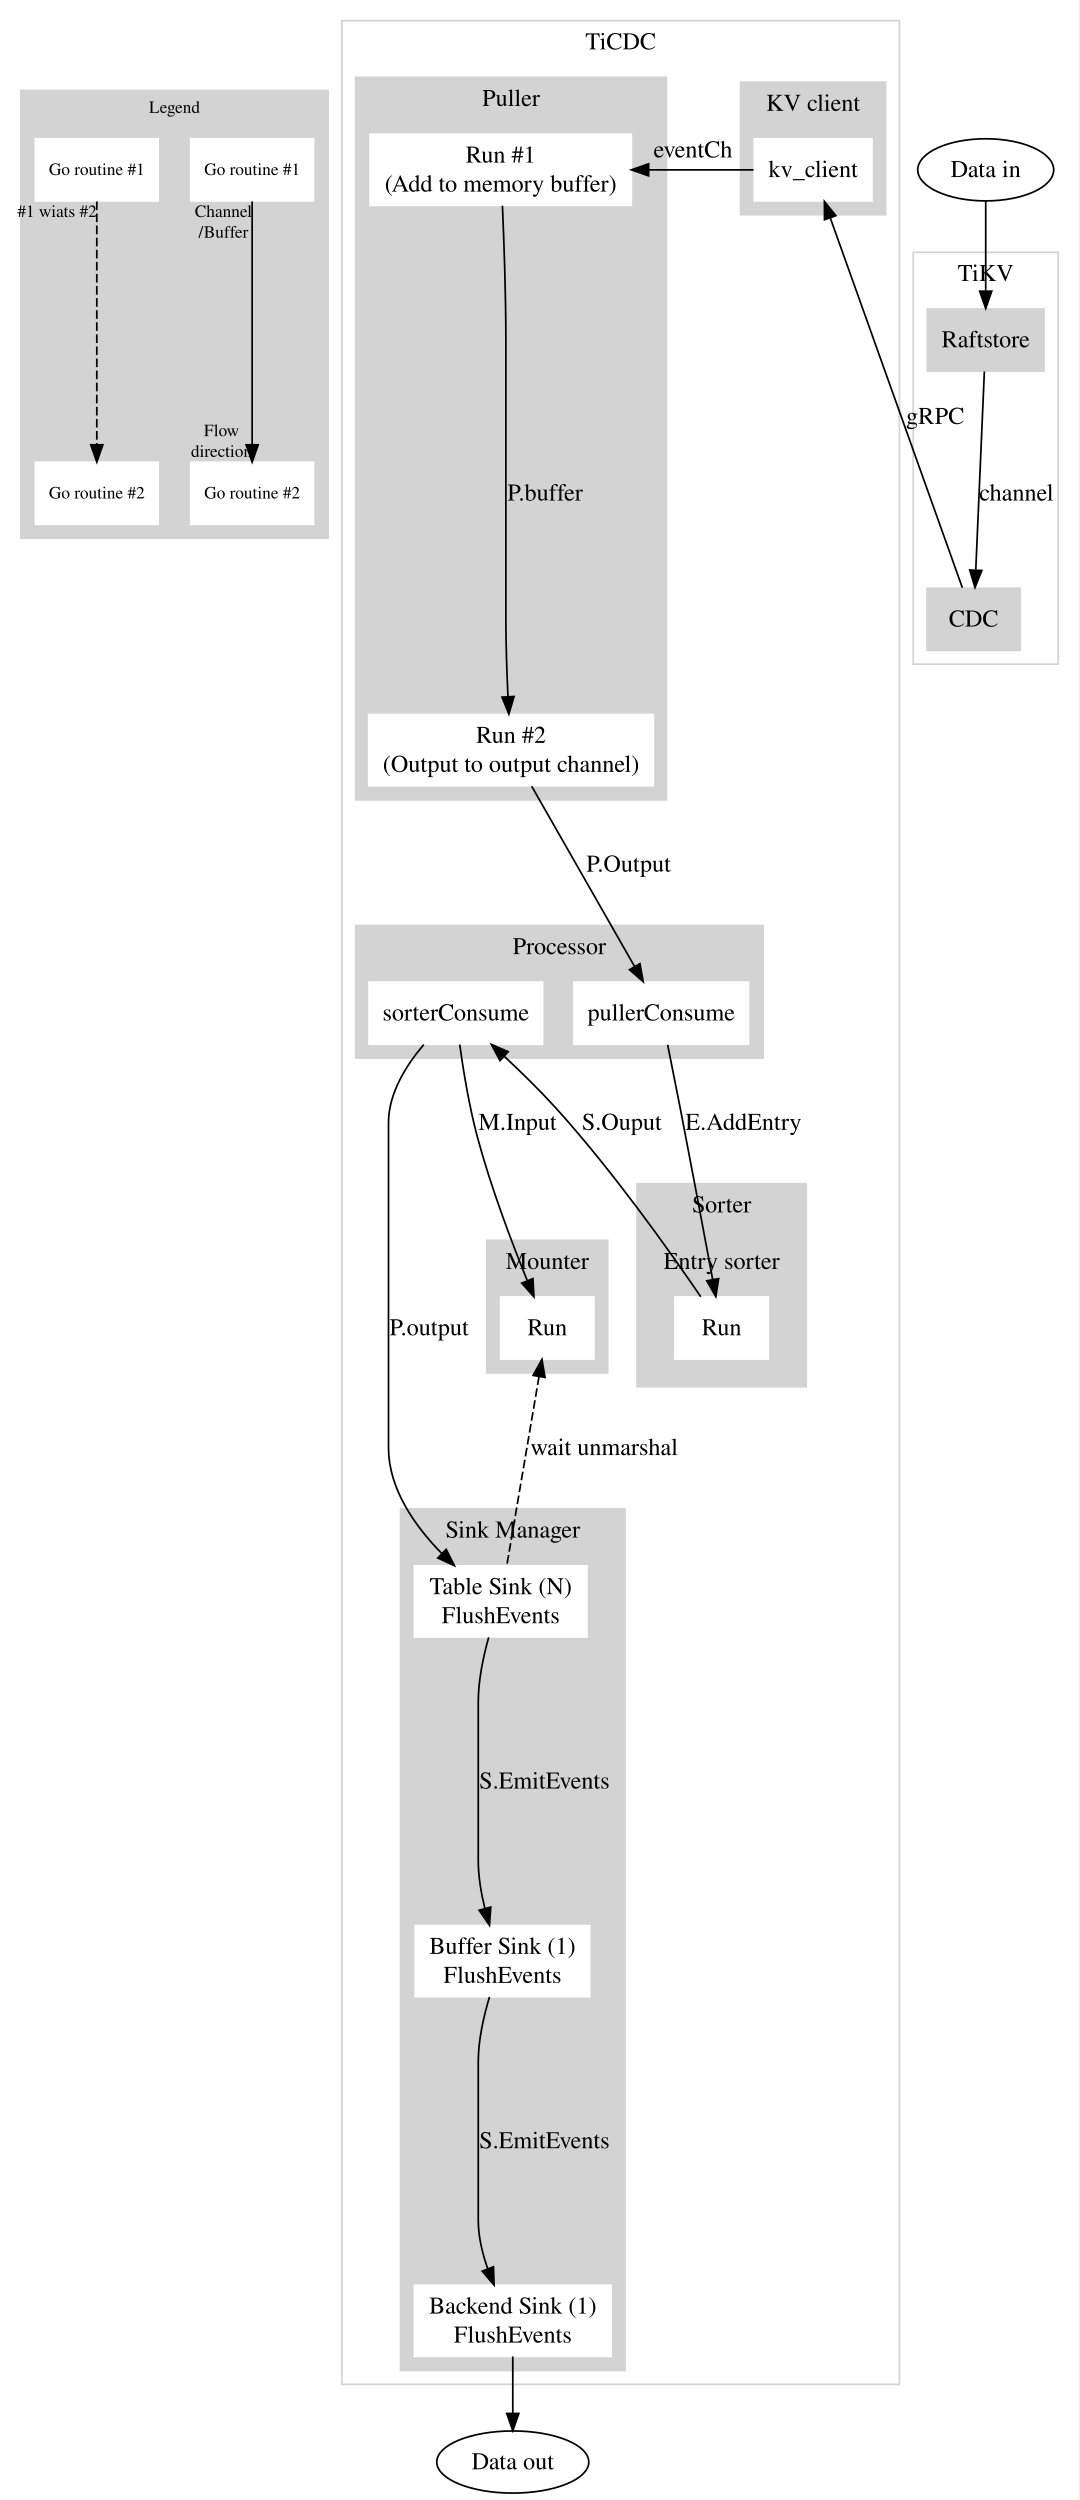
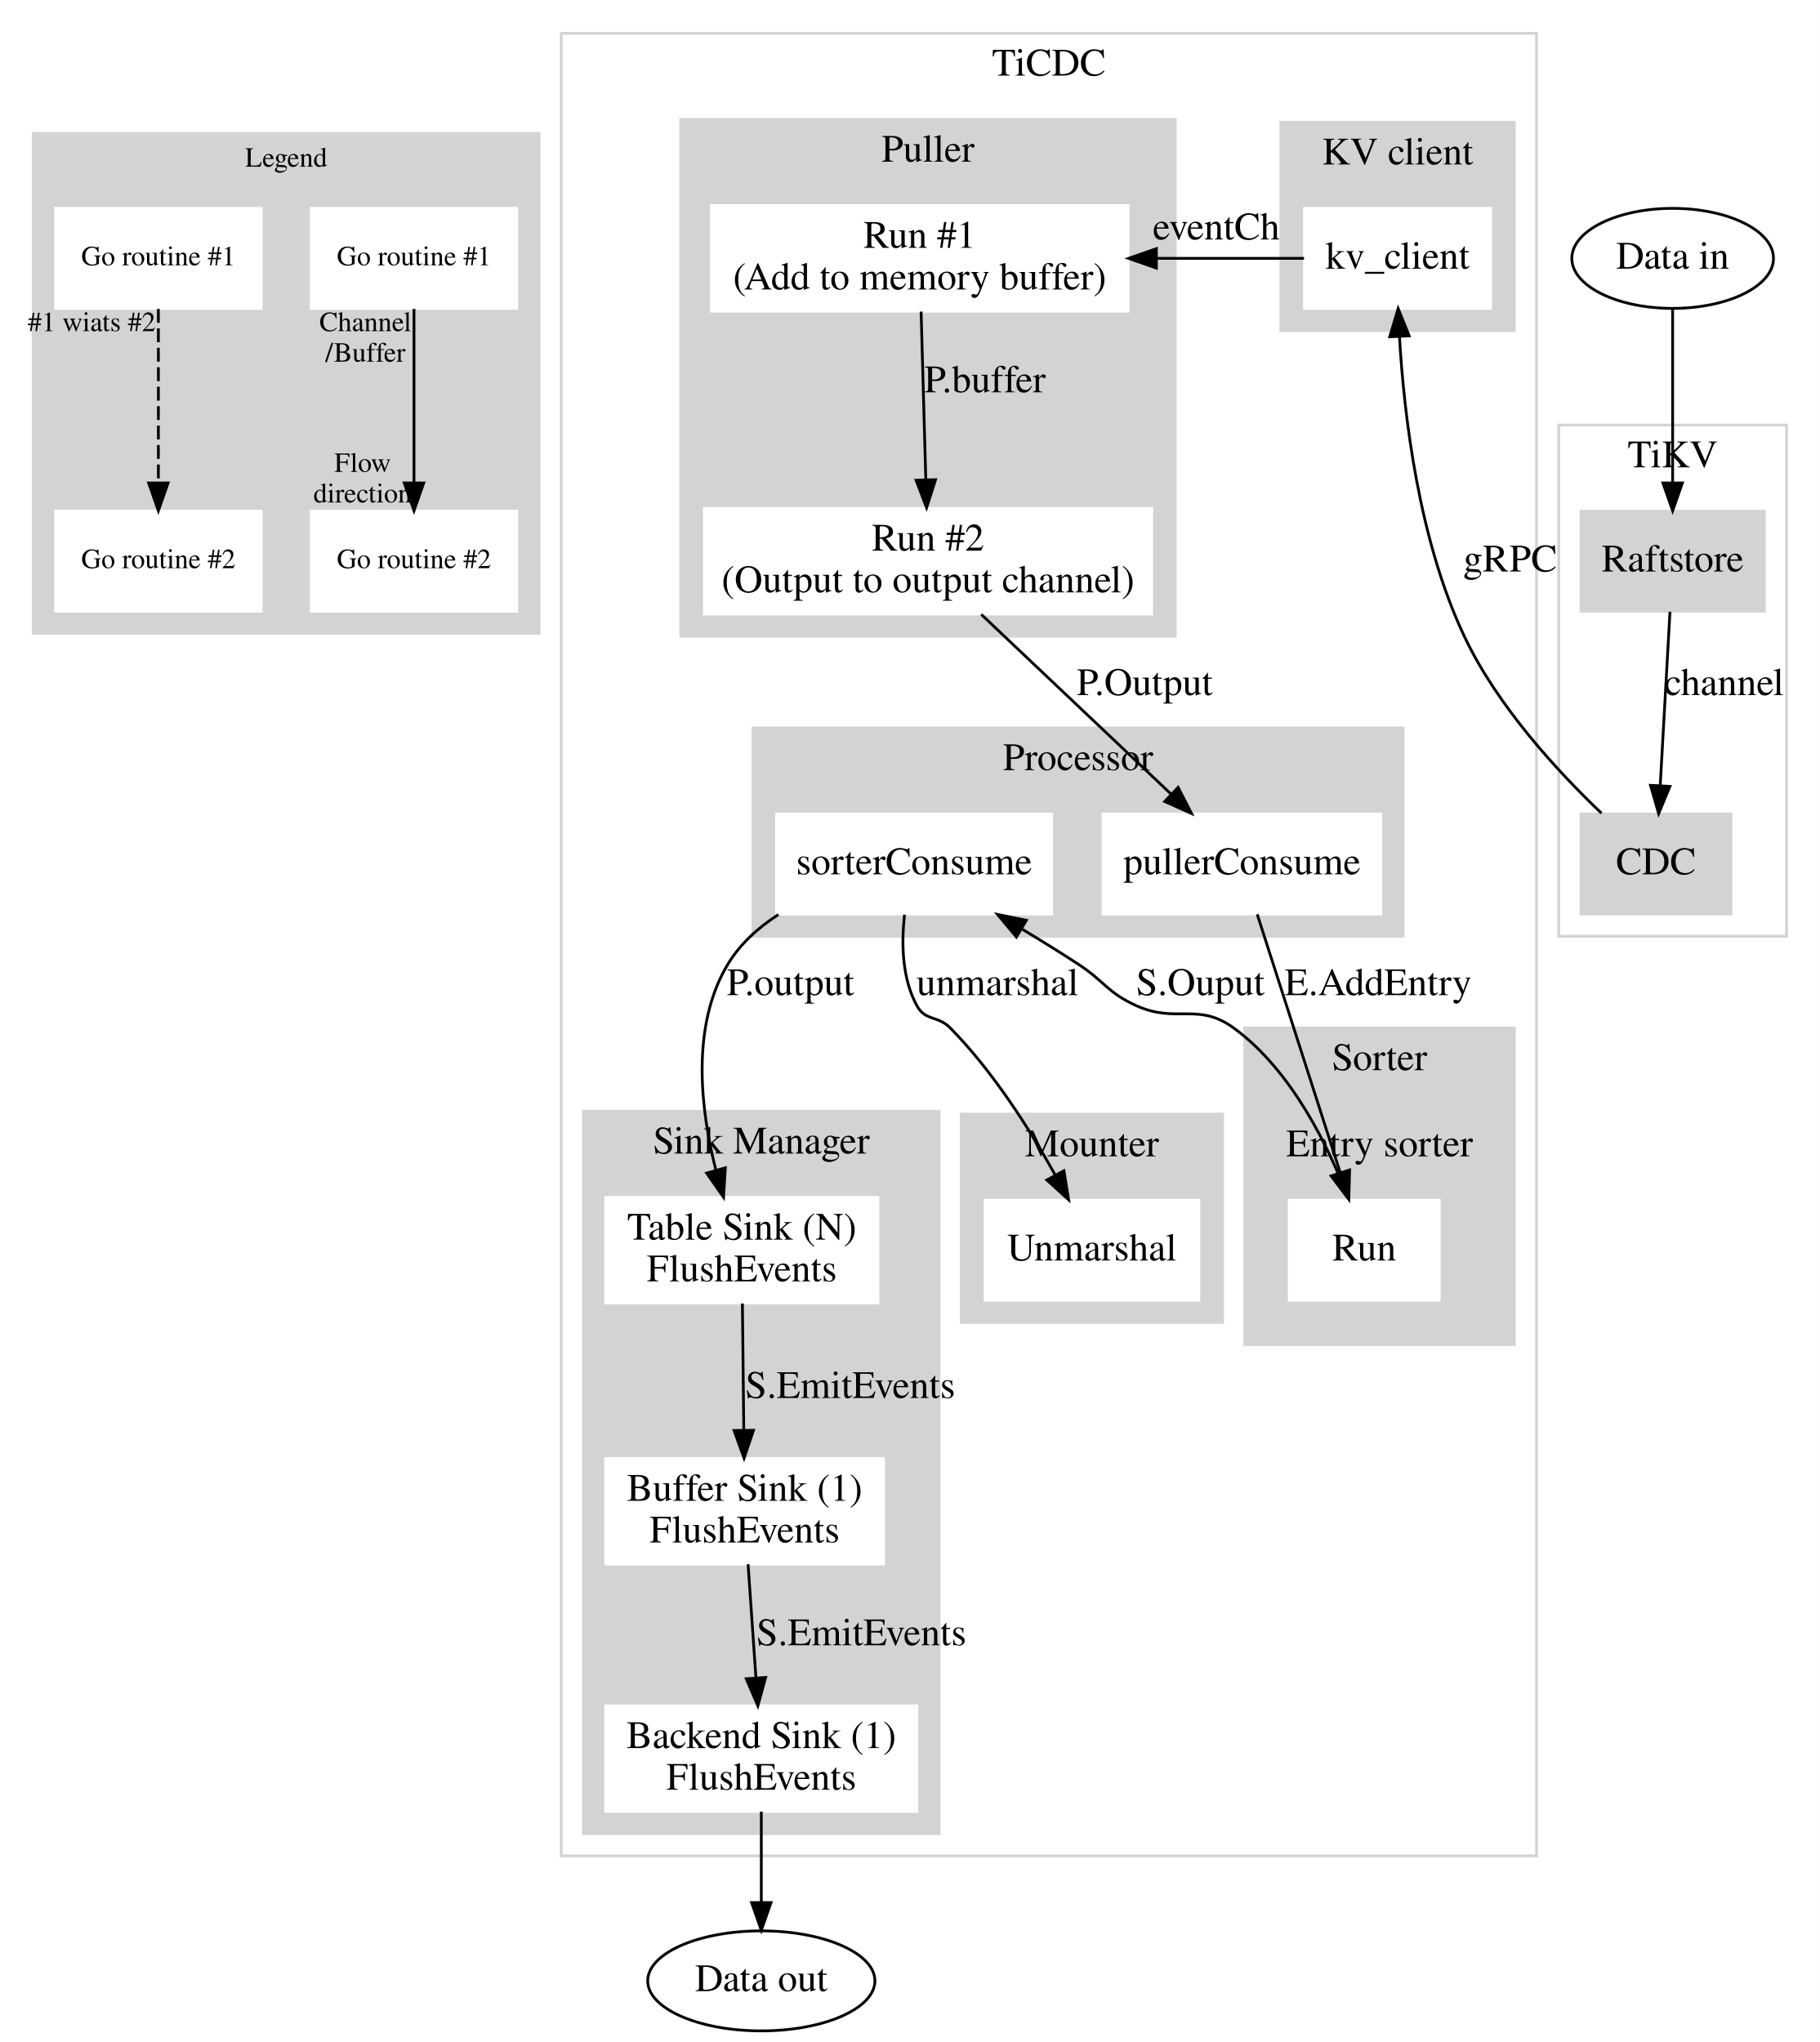
- <svg xmlns="http://www.w3.org/2000/svg" width="625pt" height="1448pt" viewBox="0.00 0.00 625.00 1448.40">
-   <g id="graph0" class="graph" transform="scale(1 1) rotate(0) translate(4 1444.4)">
-     <polygon fill="#ffffff" stroke="transparent" points="-4,4 -4,-1444.4 621,-1444.4 621,4 -4,4" />
+ <svg xmlns="http://www.w3.org/2000/svg" width="655pt" height="735pt" viewBox="0.00 0.00 655.00 735.00">
+   <g id="graph0" class="graph" transform="scale(1 1) rotate(0) translate(4 731)">
+     <polygon fill="white" stroke="transparent" points="-4,4 -4,-731 651,-731 651,4 -4,4" />
    <g id="clust1" class="cluster">
-       <polygon fill="#d3d3d3" stroke="#d3d3d3" points="8,-1132.6 8,-1392 186,-1392 186,-1132.6 8,-1132.6" />
-       <text text-anchor="middle" x="97" y="-1379" font-family="Times,serif" font-size="10.00" fill="#000000">Legend</text>
+       <polygon fill="lightgrey" stroke="lightgrey" points="8,-503 8,-683 190,-683 190,-503 8,-503" />
+       <text text-anchor="middle" x="99" y="-671" font-family="Times,serif" font-size="10.00">Legend</text>
    </g>
    <g id="clust2" class="cluster">
-       <polygon fill="none" stroke="#d3d3d3" points="525,-1059.6 525,-1298.2 609,-1298.2 609,-1059.6 525,-1059.6" />
-       <text text-anchor="middle" x="567" y="-1281.6" font-family="Times,serif" font-size="14.00" fill="#000000">TiKV</text>
+       <polygon fill="none" stroke="lightgrey" points="557,-394 557,-578 639,-578 639,-394 557,-394" />
+       <text text-anchor="middle" x="598" y="-562.8" font-family="Times,serif" font-size="14.00">TiKV</text>
    </g>
    <g id="clust3" class="cluster">
-       <polygon fill="none" stroke="#d3d3d3" points="194,-63 194,-1432.4 517,-1432.4 517,-63 194,-63" />
-       <text text-anchor="middle" x="355.5" y="-1415.8" font-family="Times,serif" font-size="14.00" fill="#000000">TiCDC</text>
+       <polygon fill="none" stroke="lightgrey" points="198,-63 198,-719 549,-719 549,-63 198,-63" />
+       <text text-anchor="middle" x="373.5" y="-703.8" font-family="Times,serif" font-size="14.00">TiCDC</text>
    </g>
    <g id="clust4" class="cluster">
-       <polygon fill="#d3d3d3" stroke="#d3d3d3" points="425,-1320 425,-1396.8 509,-1396.8 509,-1320 425,-1320" />
-       <text text-anchor="middle" x="467" y="-1380.2" font-family="Times,serif" font-size="14.00" fill="#000000">KV client</text>
+       <polygon fill="lightgrey" stroke="lightgrey" points="457,-612 457,-687 541,-687 541,-612 457,-612" />
+       <text text-anchor="middle" x="499" y="-671.8" font-family="Times,serif" font-size="14.00">KV client</text>
    </g>
    <g id="clust5" class="cluster">
-       <polygon fill="#d3d3d3" stroke="#d3d3d3" points="202,-831.4 202,-908.2 438,-908.2 438,-831.4 202,-831.4" />
-       <text text-anchor="middle" x="320" y="-891.6" font-family="Times,serif" font-size="14.00" fill="#000000">Processor</text>
+       <polygon fill="lightgrey" stroke="lightgrey" points="267,-394 267,-469 501,-469 501,-394 267,-394" />
+       <text text-anchor="middle" x="384" y="-453.8" font-family="Times,serif" font-size="14.00">Processor</text>
    </g>
    <g id="clust6" class="cluster">
-       <polygon fill="#d3d3d3" stroke="#d3d3d3" points="202,-981 202,-1399.6 382,-1399.6 382,-981 202,-981" />
-       <text text-anchor="middle" x="292" y="-1383" font-family="Times,serif" font-size="14.00" fill="#000000">Puller</text>
+       <polygon fill="lightgrey" stroke="lightgrey" points="241,-502 241,-688 419,-688 419,-502 241,-502" />
+       <text text-anchor="middle" x="330" y="-672.8" font-family="Times,serif" font-size="14.00">Puller</text>
    </g>
    <g id="clust7" class="cluster">
-       <polygon fill="#d3d3d3" stroke="#d3d3d3" points="365,-641 365,-758.6 463,-758.6 463,-641 365,-641" />
-       <text text-anchor="middle" x="414" y="-742" font-family="Times,serif" font-size="14.00" fill="#000000">Sorter</text>
+       <polygon fill="lightgrey" stroke="lightgrey" points="444,-247 444,-361 541,-361 541,-247 444,-247" />
+       <text text-anchor="middle" x="492.5" y="-345.8" font-family="Times,serif" font-size="14.00">Sorter</text>
    </g>
    <g id="clust8" class="cluster">
-       <polygon fill="#d3d3d3" stroke="#d3d3d3" points="373,-649 373,-725.8 455,-725.8 455,-649 373,-649" />
-       <text text-anchor="middle" x="414" y="-709.2" font-family="Times,serif" font-size="14.00" fill="#000000">Entry sorter</text>
+       <polygon fill="lightgrey" stroke="lightgrey" points="452,-255 452,-330 533,-330 533,-255 452,-255" />
+       <text text-anchor="middle" x="492.5" y="-314.8" font-family="Times,serif" font-size="14.00">Entry sorter</text>
    </g>
    <g id="clust9" class="cluster">
-       <polygon fill="#d3d3d3" stroke="#d3d3d3" points="278,-649 278,-725.8 348,-725.8 348,-649 278,-649" />
-       <text text-anchor="middle" x="313" y="-709.2" font-family="Times,serif" font-size="14.00" fill="#000000">Mounter</text>
+       <polygon fill="lightgrey" stroke="lightgrey" points="342,-255 342,-330 436,-330 436,-255 342,-255" />
+       <text text-anchor="middle" x="389" y="-314.8" font-family="Times,serif" font-size="14.00">Mounter</text>
    </g>
    <g id="clust10" class="cluster">
-       <polygon fill="#d3d3d3" stroke="#d3d3d3" points="228,-71 228,-570.2 358,-570.2 358,-71 228,-71" />
-       <text text-anchor="middle" x="293" y="-553.6" font-family="Times,serif" font-size="14.00" fill="#000000">Sink Manager</text>
+       <polygon fill="lightgrey" stroke="lightgrey" points="206,-71 206,-331 334,-331 334,-71 206,-71" />
+       <text text-anchor="middle" x="270" y="-315.8" font-family="Times,serif" font-size="14.00">Sink Manager</text>
    </g>
    <g id="node1" class="node">
-       <polygon fill="#ffffff" stroke="#ffffff" points="177.546,-1364 106.454,-1364 106.454,-1328 177.546,-1328 177.546,-1364" />
-       <text text-anchor="middle" x="142" y="-1343" font-family="Times,serif" font-size="10.00" fill="#000000">Go routine #1</text>
+       <polygon fill="white" stroke="white" points="182,-656 108,-656 108,-620 182,-620 182,-656" />
+       <text text-anchor="middle" x="145" y="-635.5" font-family="Times,serif" font-size="10.00">Go routine #1</text>
    </g>
    <g id="node2" class="node">
-       <polygon fill="#ffffff" stroke="#ffffff" points="177.546,-1176.6 106.454,-1176.6 106.454,-1140.6 177.546,-1140.6 177.546,-1176.6" />
-       <text text-anchor="middle" x="142" y="-1155.6" font-family="Times,serif" font-size="10.00" fill="#000000">Go routine #2</text>
+       <polygon fill="white" stroke="white" points="182,-547 108,-547 108,-511 182,-511 182,-547" />
+       <text text-anchor="middle" x="145" y="-526.5" font-family="Times,serif" font-size="10.00">Go routine #2</text>
    </g>
    <g id="edge1" class="edge">
-       <path fill="none" stroke="#000000" d="M142,-1327.69C142,-1294.858 142,-1225.774 142,-1186.836" />
-       <polygon fill="#000000" stroke="#000000" points="145.5,-1186.708 142,-1176.708 138.5,-1186.708 145.5,-1186.708" />
-       <text text-anchor="middle" x="124.228" y="-1191.708" font-family="Times,serif" font-size="10.00" fill="#000000">Flow</text>
-       <text text-anchor="middle" x="124.228" y="-1179.708" font-family="Times,serif" font-size="10.00" fill="#000000">direction</text>
-       <text text-anchor="middle" x="125.337" y="-1318.69" font-family="Times,serif" font-size="10.00" fill="#000000">Channel</text>
-       <text text-anchor="middle" x="125.337" y="-1306.69" font-family="Times,serif" font-size="10.00" fill="#000000">/Buffer</text>
+       <path fill="none" stroke="black" d="M145,-619.81C145,-602.96 145,-577.02 145,-557.34" />
+       <polygon fill="black" stroke="black" points="148.5,-557.15 145,-547.15 141.5,-557.15 148.5,-557.15" />
+       <text text-anchor="middle" x="126.5" y="-561.15" font-family="Times,serif" font-size="10.00">Flow</text>
+       <text text-anchor="middle" x="126.5" y="-550.15" font-family="Times,serif" font-size="10.00">direction</text>
+       <text text-anchor="middle" x="127.5" y="-611.81" font-family="Times,serif" font-size="10.00">Channel</text>
+       <text text-anchor="middle" x="127.5" y="-600.81" font-family="Times,serif" font-size="10.00">/Buffer</text>
    </g>
    <g id="node3" class="node">
-       <polygon fill="#ffffff" stroke="#ffffff" points="87.546,-1364 16.454,-1364 16.454,-1328 87.546,-1328 87.546,-1364" />
-       <text text-anchor="middle" x="52" y="-1343" font-family="Times,serif" font-size="10.00" fill="#000000">Go routine #1</text>
+       <polygon fill="white" stroke="white" points="90,-656 16,-656 16,-620 90,-620 90,-656" />
+       <text text-anchor="middle" x="53" y="-635.5" font-family="Times,serif" font-size="10.00">Go routine #1</text>
    </g>
    <g id="node4" class="node">
-       <polygon fill="#ffffff" stroke="#ffffff" points="87.546,-1176.6 16.454,-1176.6 16.454,-1140.6 87.546,-1140.6 87.546,-1176.6" />
-       <text text-anchor="middle" x="52" y="-1155.6" font-family="Times,serif" font-size="10.00" fill="#000000">Go routine #2</text>
+       <polygon fill="white" stroke="white" points="90,-547 16,-547 16,-511 90,-511 90,-547" />
+       <text text-anchor="middle" x="53" y="-526.5" font-family="Times,serif" font-size="10.00">Go routine #2</text>
    </g>
    <g id="edge2" class="edge">
-       <path fill="none" stroke="#000000" stroke-dasharray="5,2" d="M52,-1327.69C52,-1294.858 52,-1225.774 52,-1186.836" />
-       <polygon fill="#000000" stroke="#000000" points="55.5,-1186.708 52,-1176.708 48.5,-1186.708 55.5,-1186.708" />
-       <text text-anchor="middle" x="28.948" y="-1318.69" font-family="Times,serif" font-size="10.00" fill="#000000">#1 wiats #2</text>
+       <path fill="none" stroke="black" stroke-dasharray="5,2" d="M53,-619.81C53,-602.96 53,-577.02 53,-557.34" />
+       <polygon fill="black" stroke="black" points="56.5,-557.15 53,-547.15 49.5,-557.15 56.5,-557.15" />
+       <text text-anchor="middle" x="29" y="-611.81" font-family="Times,serif" font-size="10.00">#1 wiats #2</text>
    </g>
    <g id="node5" class="node">
-       <polygon fill="#d3d3d3" stroke="#d3d3d3" points="600.813,-1265.4 533.187,-1265.4 533.187,-1229.4 600.813,-1229.4 600.813,-1265.4" />
-       <text text-anchor="middle" x="567" y="-1243.2" font-family="Times,serif" font-size="14.00" fill="#000000">Raftstore</text>
+       <polygon fill="lightgrey" stroke="lightgrey" points="631,-547 565,-547 565,-511 631,-511 631,-547" />
+       <text text-anchor="middle" x="598" y="-525.3" font-family="Times,serif" font-size="14.00">Raftstore</text>
    </g>
    <g id="node6" class="node">
-       <polygon fill="#d3d3d3" stroke="#d3d3d3" points="587,-1103.6 533,-1103.6 533,-1067.6 587,-1067.6 587,-1103.6" />
-       <text text-anchor="middle" x="560" y="-1081.4" font-family="Times,serif" font-size="14.00" fill="#000000">CDC</text>
+       <polygon fill="lightgrey" stroke="lightgrey" points="619,-438 565,-438 565,-402 619,-402 619,-438" />
+       <text text-anchor="middle" x="592" y="-416.3" font-family="Times,serif" font-size="14.00">CDC</text>
    </g>
    <g id="edge3" class="edge">
-       <path fill="none" stroke="#000000" d="M566.211,-1229.154C565.003,-1201.235 562.685,-1147.665 561.248,-1114.446" />
-       <polygon fill="#000000" stroke="#000000" points="564.726,-1113.867 560.797,-1104.028 557.733,-1114.169 564.726,-1113.867" />
-       <text text-anchor="middle" x="584.767" y="-1154.4" font-family="Times,serif" font-size="14.00" fill="#000000">channel</text>
+       <path fill="none" stroke="black" d="M597.04,-510.81C596.09,-493.96 594.64,-468.02 593.53,-448.34" />
+       <polygon fill="black" stroke="black" points="597.02,-447.94 592.96,-438.15 590.03,-448.33 597.02,-447.94" />
+       <text text-anchor="middle" x="616.5" y="-480.8" font-family="Times,serif" font-size="14.00">channel</text>
    </g>
    <g id="node7" class="node">
-       <polygon fill="#ffffff" stroke="#ffffff" points="501.101,-1364 432.899,-1364 432.899,-1328 501.101,-1328 501.101,-1364" />
-       <text text-anchor="middle" x="467" y="-1341.8" font-family="Times,serif" font-size="14.00" fill="#000000">kv_client</text>
+       <polygon fill="white" stroke="white" points="532.5,-656 465.5,-656 465.5,-620 532.5,-620 532.5,-656" />
+       <text text-anchor="middle" x="499" y="-634.3" font-family="Times,serif" font-size="14.00">kv_client</text>
    </g>
    <g id="edge4" class="edge">
-       <path fill="none" stroke="#000000" d="M553.468,-1103.891C537.433,-1148.786 496.054,-1264.648 476.944,-1318.156" />
-       <polygon fill="#000000" stroke="#000000" points="473.607,-1317.095 473.54,-1327.689 480.199,-1319.449 473.607,-1317.095" />
-       <text text-anchor="middle" x="537.728" y="-1198.8" font-family="Times,serif" font-size="14.00" fill="#000000">gRPC</text>
+       <path fill="none" stroke="black" d="M572.39,-438.27C556.48,-453.44 534.82,-476.94 523,-502 506.59,-536.78 501.34,-581.43 499.69,-609.64" />
+       <polygon fill="black" stroke="black" points="496.18,-609.79 499.21,-619.94 503.17,-610.11 496.18,-609.79" />
+       <text text-anchor="middle" x="539.5" y="-525.3" font-family="Times,serif" font-size="14.00">gRPC</text>
    </g>
    <g id="node8" class="node">
-       <polygon fill="#ffffff" stroke="#ffffff" points="361.672,-1366.602 210.328,-1366.602 210.328,-1325.398 361.672,-1325.398 361.672,-1366.602" />
-       <text text-anchor="middle" x="286" y="-1350.2" font-family="Times,serif" font-size="14.00" fill="#000000">Run #1</text>
-       <text text-anchor="middle" x="286" y="-1333.4" font-family="Times,serif" font-size="14.00" fill="#000000">(Add to memory buffer)</text>
+       <polygon fill="white" stroke="white" points="402,-657 252,-657 252,-619 402,-619 402,-657" />
+       <text text-anchor="middle" x="327" y="-641.8" font-family="Times,serif" font-size="14.00">Run #1</text>
+       <text text-anchor="middle" x="327" y="-626.8" font-family="Times,serif" font-size="14.00">(Add to memory buffer)</text>
    </g>
    <g id="edge5" class="edge">
-       <path fill="none" stroke="#000000" d="M432.483,-1346C415.164,-1346 393.342,-1346 371.868,-1346" />
-       <polygon fill="#000000" stroke="#000000" points="371.712,-1342.5 361.712,-1346 371.712,-1349.5 371.712,-1342.5" />
-       <text text-anchor="middle" x="397.393" y="-1353.2" font-family="Times,serif" font-size="14.00" fill="#000000">eventCh</text>
+       <path fill="none" stroke="black" d="M465.32,-638C450.02,-638 431.15,-638 412.32,-638" />
+       <polygon fill="black" stroke="black" points="412.19,-634.5 402.19,-638 412.19,-641.5 412.19,-634.5" />
+       <text text-anchor="middle" x="433.75" y="-644.8" font-family="Times,serif" font-size="14.00">eventCh</text>
    </g>
    <g id="node12" class="node">
-       <polygon fill="#ffffff" stroke="#ffffff" points="374.415,-1030.402 209.585,-1030.402 209.585,-989.198 374.415,-989.198 374.415,-1030.402" />
-       <text text-anchor="middle" x="292" y="-1014" font-family="Times,serif" font-size="14.00" fill="#000000">Run #2</text>
-       <text text-anchor="middle" x="292" y="-997.2" font-family="Times,serif" font-size="14.00" fill="#000000">(Output to output channel)</text>
+       <polygon fill="white" stroke="white" points="410.5,-548 249.5,-548 249.5,-510 410.5,-510 410.5,-548" />
+       <text text-anchor="middle" x="330" y="-532.8" font-family="Times,serif" font-size="14.00">Run #2</text>
+       <text text-anchor="middle" x="330" y="-517.8" font-family="Times,serif" font-size="14.00">(Output to output channel)</text>
    </g>
    <g id="edge7" class="edge">
-       <path fill="none" stroke="#000000" d="M286.999,-1325.231C287.872,-1305.281 289,-1274.288 289,-1247.4 289,-1247.4 289,-1247.4 289,-1085.6 289,-1070.947 289.567,-1054.714 290.207,-1041.041" />
-       <polygon fill="#000000" stroke="#000000" points="293.721,-1040.867 290.728,-1030.704 286.729,-1040.515 293.721,-1040.867" />
-       <text text-anchor="middle" x="311.74" y="-1154.4" font-family="Times,serif" font-size="14.00" fill="#000000">P.buffer</text>
+       <path fill="none" stroke="black" d="M327.51,-618.85C327.97,-602.32 328.66,-577.66 329.2,-558.5" />
+       <polygon fill="black" stroke="black" points="332.71,-558.33 329.49,-548.24 325.71,-558.14 332.71,-558.33" />
+       <text text-anchor="middle" x="350.5" y="-589.8" font-family="Times,serif" font-size="14.00">P.buffer</text>
    </g>
    <g id="node9" class="node">
-       <polygon fill="#ffffff" stroke="#ffffff" points="310.258,-875.4 209.742,-875.4 209.742,-839.4 310.258,-839.4 310.258,-875.4" />
-       <text text-anchor="middle" x="260" y="-853.2" font-family="Times,serif" font-size="14.00" fill="#000000">sorterConsume</text>
+       <polygon fill="white" stroke="white" points="374.5,-438 275.5,-438 275.5,-402 374.5,-402 374.5,-438" />
+       <text text-anchor="middle" x="325" y="-416.3" font-family="Times,serif" font-size="14.00">sorterConsume</text>
    </g>
    <g id="node11" class="node">
-       <polygon fill="#ffffff" stroke="#ffffff" points="335.973,-537.202 236.027,-537.202 236.027,-495.998 335.973,-495.998 335.973,-537.202" />
-       <text text-anchor="middle" x="286" y="-520.8" font-family="Times,serif" font-size="14.00" fill="#000000">Table Sink (N)</text>
-       <text text-anchor="middle" x="286" y="-504" font-family="Times,serif" font-size="14.00" fill="#000000">FlushEvents</text>
+       <polygon fill="white" stroke="white" points="312,-300 214,-300 214,-262 312,-262 312,-300" />
+       <text text-anchor="middle" x="263" y="-284.8" font-family="Times,serif" font-size="14.00">Table Sink (N)</text>
+       <text text-anchor="middle" x="263" y="-269.8" font-family="Times,serif" font-size="14.00">FlushEvents</text>
    </g>
    <g id="edge6" class="edge">
-       <path fill="none" stroke="#000000" d="M241.414,-839.192C231.369,-827.381 221,-811.058 221,-794 221,-794 221,-794 221,-605.6 221,-581.873 236.252,-560.249 251.98,-544.259" />
-       <polygon fill="#000000" stroke="#000000" points="254.41,-546.778 259.187,-537.321 249.555,-541.735 254.41,-546.778" />
-       <text text-anchor="middle" x="244.532" y="-670.8" font-family="Times,serif" font-size="14.00" fill="#000000">P.output</text>
+       <path fill="none" stroke="black" d="M276.15,-401.81C268.91,-397.14 262.42,-391.3 258,-384 244.52,-361.75 248.14,-331.49 253.68,-309.71" />
+       <polygon fill="black" stroke="black" points="257.05,-310.65 256.4,-300.07 250.32,-308.75 257.05,-310.65" />
+       <text text-anchor="middle" x="280.5" y="-372.8" font-family="Times,serif" font-size="14.00">P.output</text>
    </g>
    <g id="node14" class="node">
-       <polygon fill="#ffffff" stroke="#ffffff" points="340,-693 286,-693 286,-657 340,-657 340,-693" />
-       <text text-anchor="middle" x="313" y="-670.8" font-family="Times,serif" font-size="14.00" fill="#000000">Run</text>
+       <polygon fill="white" stroke="white" points="427.5,-299 350.5,-299 350.5,-263 427.5,-263 427.5,-299" />
+       <text text-anchor="middle" x="389" y="-277.3" font-family="Times,serif" font-size="14.00">Unmarshal</text>
    </g>
    <g id="edge11" class="edge">
-       <path fill="none" stroke="#000000" d="M262.253,-839.206C264.283,-824.574 267.692,-803.566 272.504,-785.6 280.258,-756.653 292.406,-724.602 301.375,-702.488" />
-       <polygon fill="#000000" stroke="#000000" points="304.68,-703.653 305.246,-693.073 298.206,-700.991 304.68,-703.653" />
-       <text text-anchor="middle" x="295.748" y="-789.8" font-family="Times,serif" font-size="14.00" fill="#000000">M.Input</text>
+       <path fill="none" stroke="black" d="M321.55,-401.78C320.4,-391.64 320.57,-378.9 326,-369 329.08,-363.38 333.5,-365.57 338,-361 353.33,-345.45 366.56,-324.58 375.7,-308.2" />
+       <polygon fill="black" stroke="black" points="378.92,-309.61 380.6,-299.15 372.76,-306.28 378.92,-309.61" />
+       <text text-anchor="middle" x="355" y="-372.8" font-family="Times,serif" font-size="14.00">unmarshal</text>
    </g>
    <g id="node10" class="node">
-       <polygon fill="#ffffff" stroke="#ffffff" points="429.544,-875.4 328.456,-875.4 328.456,-839.4 429.544,-839.4 429.544,-875.4" />
-       <text text-anchor="middle" x="379" y="-853.2" font-family="Times,serif" font-size="14.00" fill="#000000">pullerConsume</text>
+       <polygon fill="white" stroke="white" points="493,-438 393,-438 393,-402 493,-402 493,-438" />
+       <text text-anchor="middle" x="443" y="-416.3" font-family="Times,serif" font-size="14.00">pullerConsume</text>
    </g>
    <g id="node13" class="node">
-       <polygon fill="#ffffff" stroke="#ffffff" points="441,-693 387,-693 387,-657 441,-657 441,-693" />
-       <text text-anchor="middle" x="414" y="-670.8" font-family="Times,serif" font-size="14.00" fill="#000000">Run</text>
+       <polygon fill="white" stroke="white" points="514,-299 460,-299 460,-263 514,-263 514,-299" />
+       <text text-anchor="middle" x="487" y="-277.3" font-family="Times,serif" font-size="14.00">Run</text>
    </g>
    <g id="edge9" class="edge">
-       <path fill="none" stroke="#000000" d="M382.718,-839.077C384.874,-828.386 387.624,-814.636 390,-802.4 396.637,-768.223 404.016,-728.833 408.817,-703.008" />
-       <polygon fill="#000000" stroke="#000000" points="412.262,-703.627 410.646,-693.156 405.379,-702.349 412.262,-703.627" />
-       <text text-anchor="middle" x="426.632" y="-789.8" font-family="Times,serif" font-size="14.00" fill="#000000">E.AddEntry</text>
+       <path fill="none" stroke="black" d="M448.48,-401.93C455.96,-378.65 469.43,-336.7 478.3,-309.1" />
+       <polygon fill="black" stroke="black" points="481.72,-309.88 481.45,-299.29 475.06,-307.74 481.72,-309.88" />
+       <text text-anchor="middle" x="492" y="-372.8" font-family="Times,serif" font-size="14.00">E.AddEntry</text>
    </g>
    <g id="node15" class="node">
-       <polygon fill="#ffffff" stroke="#ffffff" points="337.529,-328.802 236.471,-328.802 236.471,-287.598 337.529,-287.598 337.529,-328.802" />
-       <text text-anchor="middle" x="287" y="-312.4" font-family="Times,serif" font-size="14.00" fill="#000000">Buffer Sink (1)</text>
-       <text text-anchor="middle" x="287" y="-295.6" font-family="Times,serif" font-size="14.00" fill="#000000">FlushEvents</text>
+       <polygon fill="white" stroke="white" points="314,-206 214,-206 214,-168 314,-168 314,-206" />
+       <text text-anchor="middle" x="264" y="-190.8" font-family="Times,serif" font-size="14.00">Buffer Sink (1)</text>
+       <text text-anchor="middle" x="264" y="-175.8" font-family="Times,serif" font-size="14.00">FlushEvents</text>
+     </g>
+     <g id="edge12" class="edge">
+       <path fill="none" stroke="black" d="M263.2,-261.82C263.34,-248.85 263.53,-231.13 263.69,-216.31" />
+       <polygon fill="black" stroke="black" points="267.19,-216.18 263.8,-206.14 260.19,-216.1 267.19,-216.18" />
+       <text text-anchor="middle" x="302" y="-227.8" font-family="Times,serif" font-size="14.00">S.EmitEvents</text>
+     </g>
+     <g id="edge8" class="edge">
+       <path fill="none" stroke="black" d="M349.17,-509.85C367.93,-492.08 396.63,-464.91 417.35,-445.29" />
+       <polygon fill="black" stroke="black" points="420.01,-447.59 424.86,-438.18 415.19,-442.51 420.01,-447.59" />
+       <text text-anchor="middle" x="408" y="-480.8" font-family="Times,serif" font-size="14.00">P.Output</text>
+     </g>
+     <g id="edge10" class="edge">
+       <path fill="none" stroke="black" d="M481.35,-299.31C474.5,-317.5 461.16,-345.59 440,-361 427.1,-370.39 419.55,-362.46 405,-369 394.54,-373.7 393.61,-377.74 384,-384 377.62,-388.16 370.75,-392.42 364.03,-396.48" />
+       <polygon fill="black" stroke="black" points="361.81,-393.73 355.01,-401.86 365.4,-399.74 361.81,-393.73" />
+       <text text-anchor="middle" x="428" y="-372.8" font-family="Times,serif" font-size="14.00">S.Ouput</text>
+     </g>
+     <g id="node16" class="node">
+       <polygon fill="white" stroke="white" points="326,-117 214,-117 214,-79 326,-79 326,-117" />
+       <text text-anchor="middle" x="270" y="-101.8" font-family="Times,serif" font-size="14.00">Backend Sink (1)</text>
+       <text text-anchor="middle" x="270" y="-86.8" font-family="Times,serif" font-size="14.00">FlushEvents</text>
    </g>
    <g id="edge13" class="edge">
-       <path fill="none" stroke="#000000" d="M279.043,-495.801C275.952,-484.785 273,-470.952 273,-458.3 273,-458.3 273,-458.3 273,-366.5 273,-357.372 274.643,-347.658 276.802,-338.829" />
-       <polygon fill="#000000" stroke="#000000" points="280.24,-339.529 279.508,-328.96 273.489,-337.678 280.24,-339.529" />
-       <text text-anchor="middle" x="311.305" y="-408.2" font-family="Times,serif" font-size="14.00" fill="#000000">S.EmitEvents</text>
+       <path fill="none" stroke="black" d="M265.24,-167.97C266.06,-156.19 267.13,-140.56 268.06,-127.16" />
+       <polygon fill="black" stroke="black" points="271.56,-127.22 268.76,-117 264.58,-126.74 271.56,-127.22" />
+       <text text-anchor="middle" x="306" y="-138.8" font-family="Times,serif" font-size="14.00">S.EmitEvents</text>
    </g>
-     <g id="edge8" class="edge">
-       <path fill="none" stroke="#000000" d="M303.915,-988.929C319.368,-961.859 346.36,-914.577 363.423,-884.687" />
-       <polygon fill="#000000" stroke="#000000" points="366.669,-886.061 368.587,-875.641 360.589,-882.59 366.669,-886.061" />
-       <text text-anchor="middle" x="360.085" y="-939.4" font-family="Times,serif" font-size="14.00" fill="#000000">P.Output</text>
+     <g id="node18" class="node">
+       <ellipse fill="none" stroke="black" cx="270" cy="-18" rx="40.89" ry="18" />
+       <text text-anchor="middle" x="270" y="-14.3" font-family="Times,serif" font-size="14.00">Data out</text>
    </g>
-     <g id="edge10" class="edge">
-       <path fill="none" stroke="#000000" d="M401.911,-693.099C384.579,-718.543 351.095,-765.864 318,-802.4 308.738,-812.625 297.922,-823.204 288.156,-832.319" />
-       <polygon fill="#000000" stroke="#000000" points="285.582,-829.931 280.599,-839.281 290.325,-835.08 285.582,-829.931" />
-       <text text-anchor="middle" x="356.14" y="-789.8" font-family="Times,serif" font-size="14.00" fill="#000000">S.Ouput</text>
+     <g id="edge15" class="edge">
+       <path fill="none" stroke="black" d="M270,-78.91C270,-69.26 270,-57.18 270,-46.4" />
+       <polygon fill="black" stroke="black" points="273.5,-46.19 270,-36.19 266.5,-46.19 273.5,-46.19" />
    </g>
-     <g id="edge12" class="edge">
-       <path fill="none" stroke="#000000" stroke-dasharray="5,2" d="M308.219,-646.955C302.865,-615.541 294.311,-565.36 289.529,-537.306" />
-       <polygon fill="#000000" stroke="#000000" points="304.772,-647.56 309.903,-656.83 311.673,-646.384 304.772,-647.56" />
-       <text text-anchor="middle" x="345.959" y="-601.4" font-family="Times,serif" font-size="14.00" fill="#000000">wait unmarshal</text>
-     </g>
-     <g id="node16" class="node">
-       <polygon fill="#ffffff" stroke="#ffffff" points="349.975,-120.402 236.025,-120.402 236.025,-79.198 349.975,-79.198 349.975,-120.402" />
-       <text text-anchor="middle" x="293" y="-104" font-family="Times,serif" font-size="14.00" fill="#000000">Backend Sink (1)</text>
-       <text text-anchor="middle" x="293" y="-87.2" font-family="Times,serif" font-size="14.00" fill="#000000">FlushEvents</text>
+     <g id="node17" class="node">
+       <ellipse fill="none" stroke="black" cx="598" cy="-638" rx="36.29" ry="18" />
+       <text text-anchor="middle" x="598" y="-634.3" font-family="Times,serif" font-size="14.00">Data in</text>
    </g>
    <g id="edge14" class="edge">
-       <path fill="none" stroke="#000000" d="M279.508,-287.44C276.18,-276.435 273,-262.599 273,-249.9 273,-249.9 273,-249.9 273,-158.1 273,-148.693 275.359,-138.871 278.456,-130.029" />
-       <polygon fill="#000000" stroke="#000000" points="281.786,-131.124 282.18,-120.537 275.27,-128.567 281.786,-131.124" />
-       <text text-anchor="middle" x="311.305" y="-199.8" font-family="Times,serif" font-size="14.00" fill="#000000">S.EmitEvents</text>
-     </g>
-     <g id="node18" class="node">
-       <ellipse fill="none" stroke="#000000" cx="293" cy="-18" rx="44.04" ry="18" />
-       <text text-anchor="middle" x="293" y="-13.8" font-family="Times,serif" font-size="14.00" fill="#000000">Data out</text>
-     </g>
-     <g id="edge16" class="edge">
-       <path fill="none" stroke="#000000" d="M293,-79.158C293,-69.219 293,-57.145 293,-46.359" />
-       <polygon fill="#000000" stroke="#000000" points="296.5,-46.129 293,-36.129 289.5,-46.129 296.5,-46.129" />
-     </g>
-     <g id="node17" class="node">
-       <ellipse fill="none" stroke="#000000" cx="567" cy="-1346" rx="39.384" ry="18" />
-       <text text-anchor="middle" x="567" y="-1341.8" font-family="Times,serif" font-size="14.00" fill="#000000">Data in</text>
-     </g>
-     <g id="edge15" class="edge">
-       <path fill="none" stroke="#000000" d="M567,-1327.915C567,-1313.413 567,-1292.788 567,-1276.043" />
-       <polygon fill="#000000" stroke="#000000" points="570.5,-1275.704 567,-1265.704 563.5,-1275.704 570.5,-1275.704" />
+       <path fill="none" stroke="black" d="M598,-619.81C598,-602.96 598,-577.02 598,-557.34" />
+       <polygon fill="black" stroke="black" points="601.5,-557.15 598,-547.15 594.5,-557.15 601.5,-557.15" />
    </g>
  </g>
</svg>
